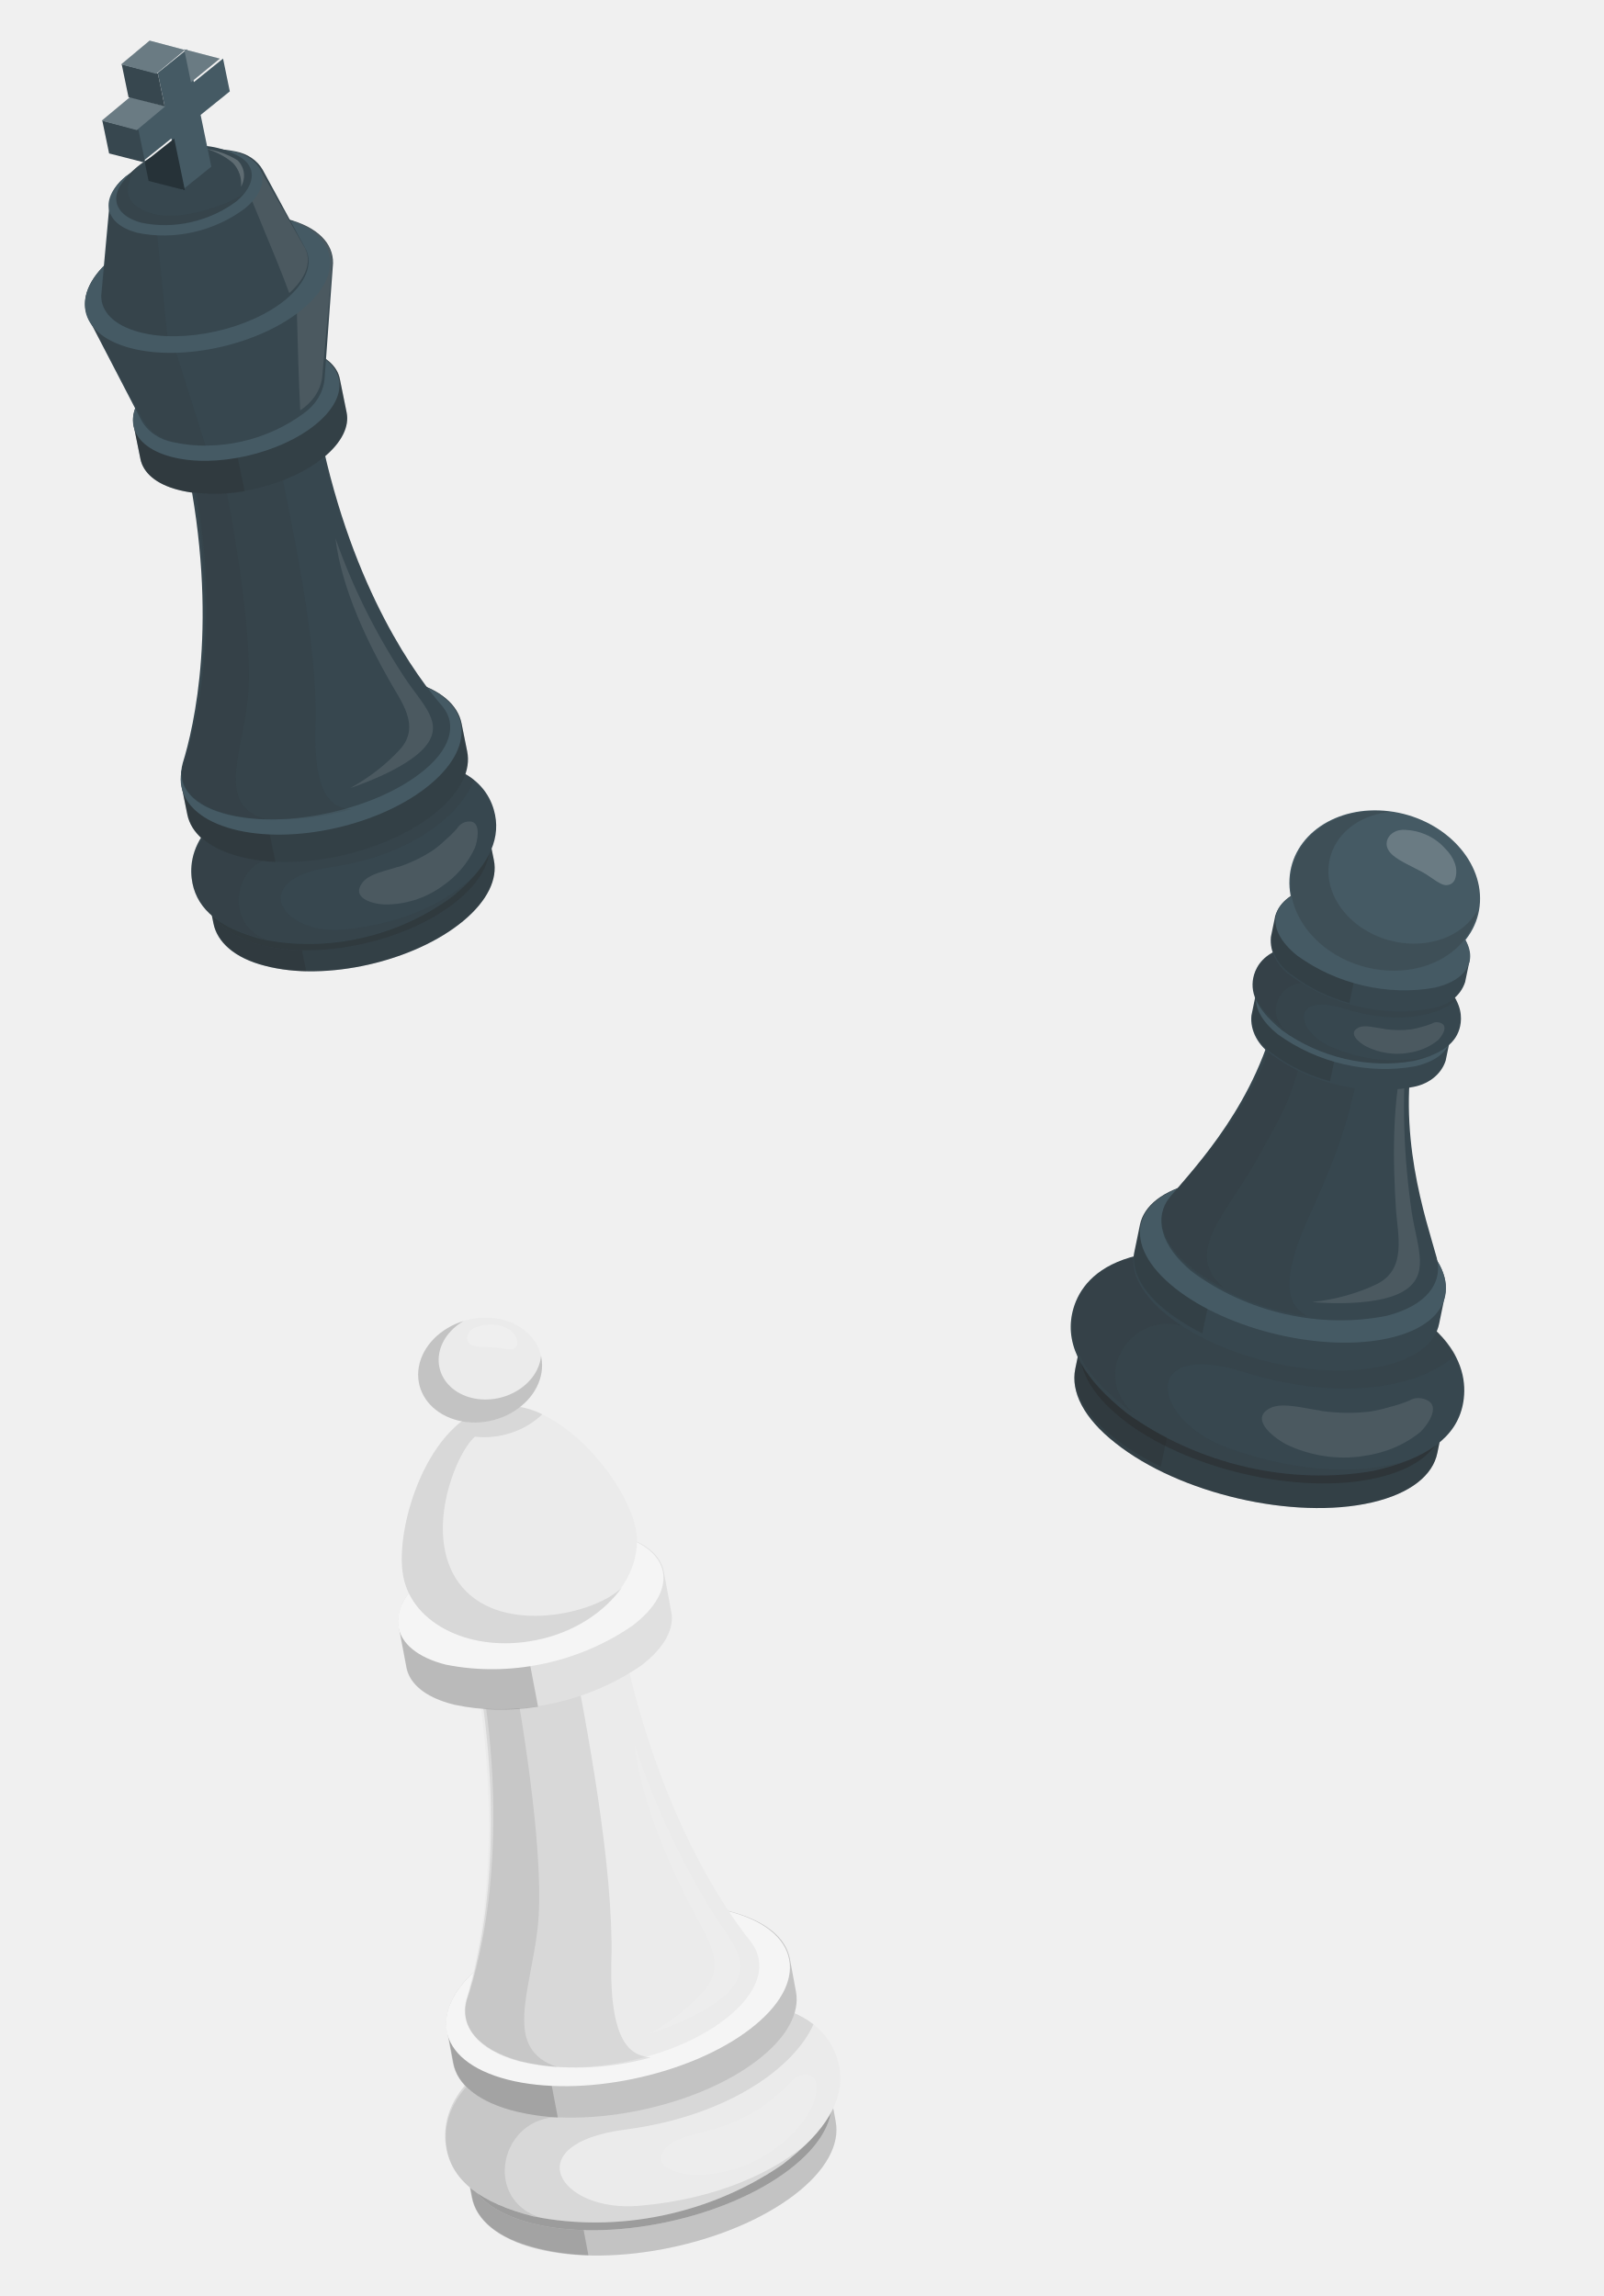
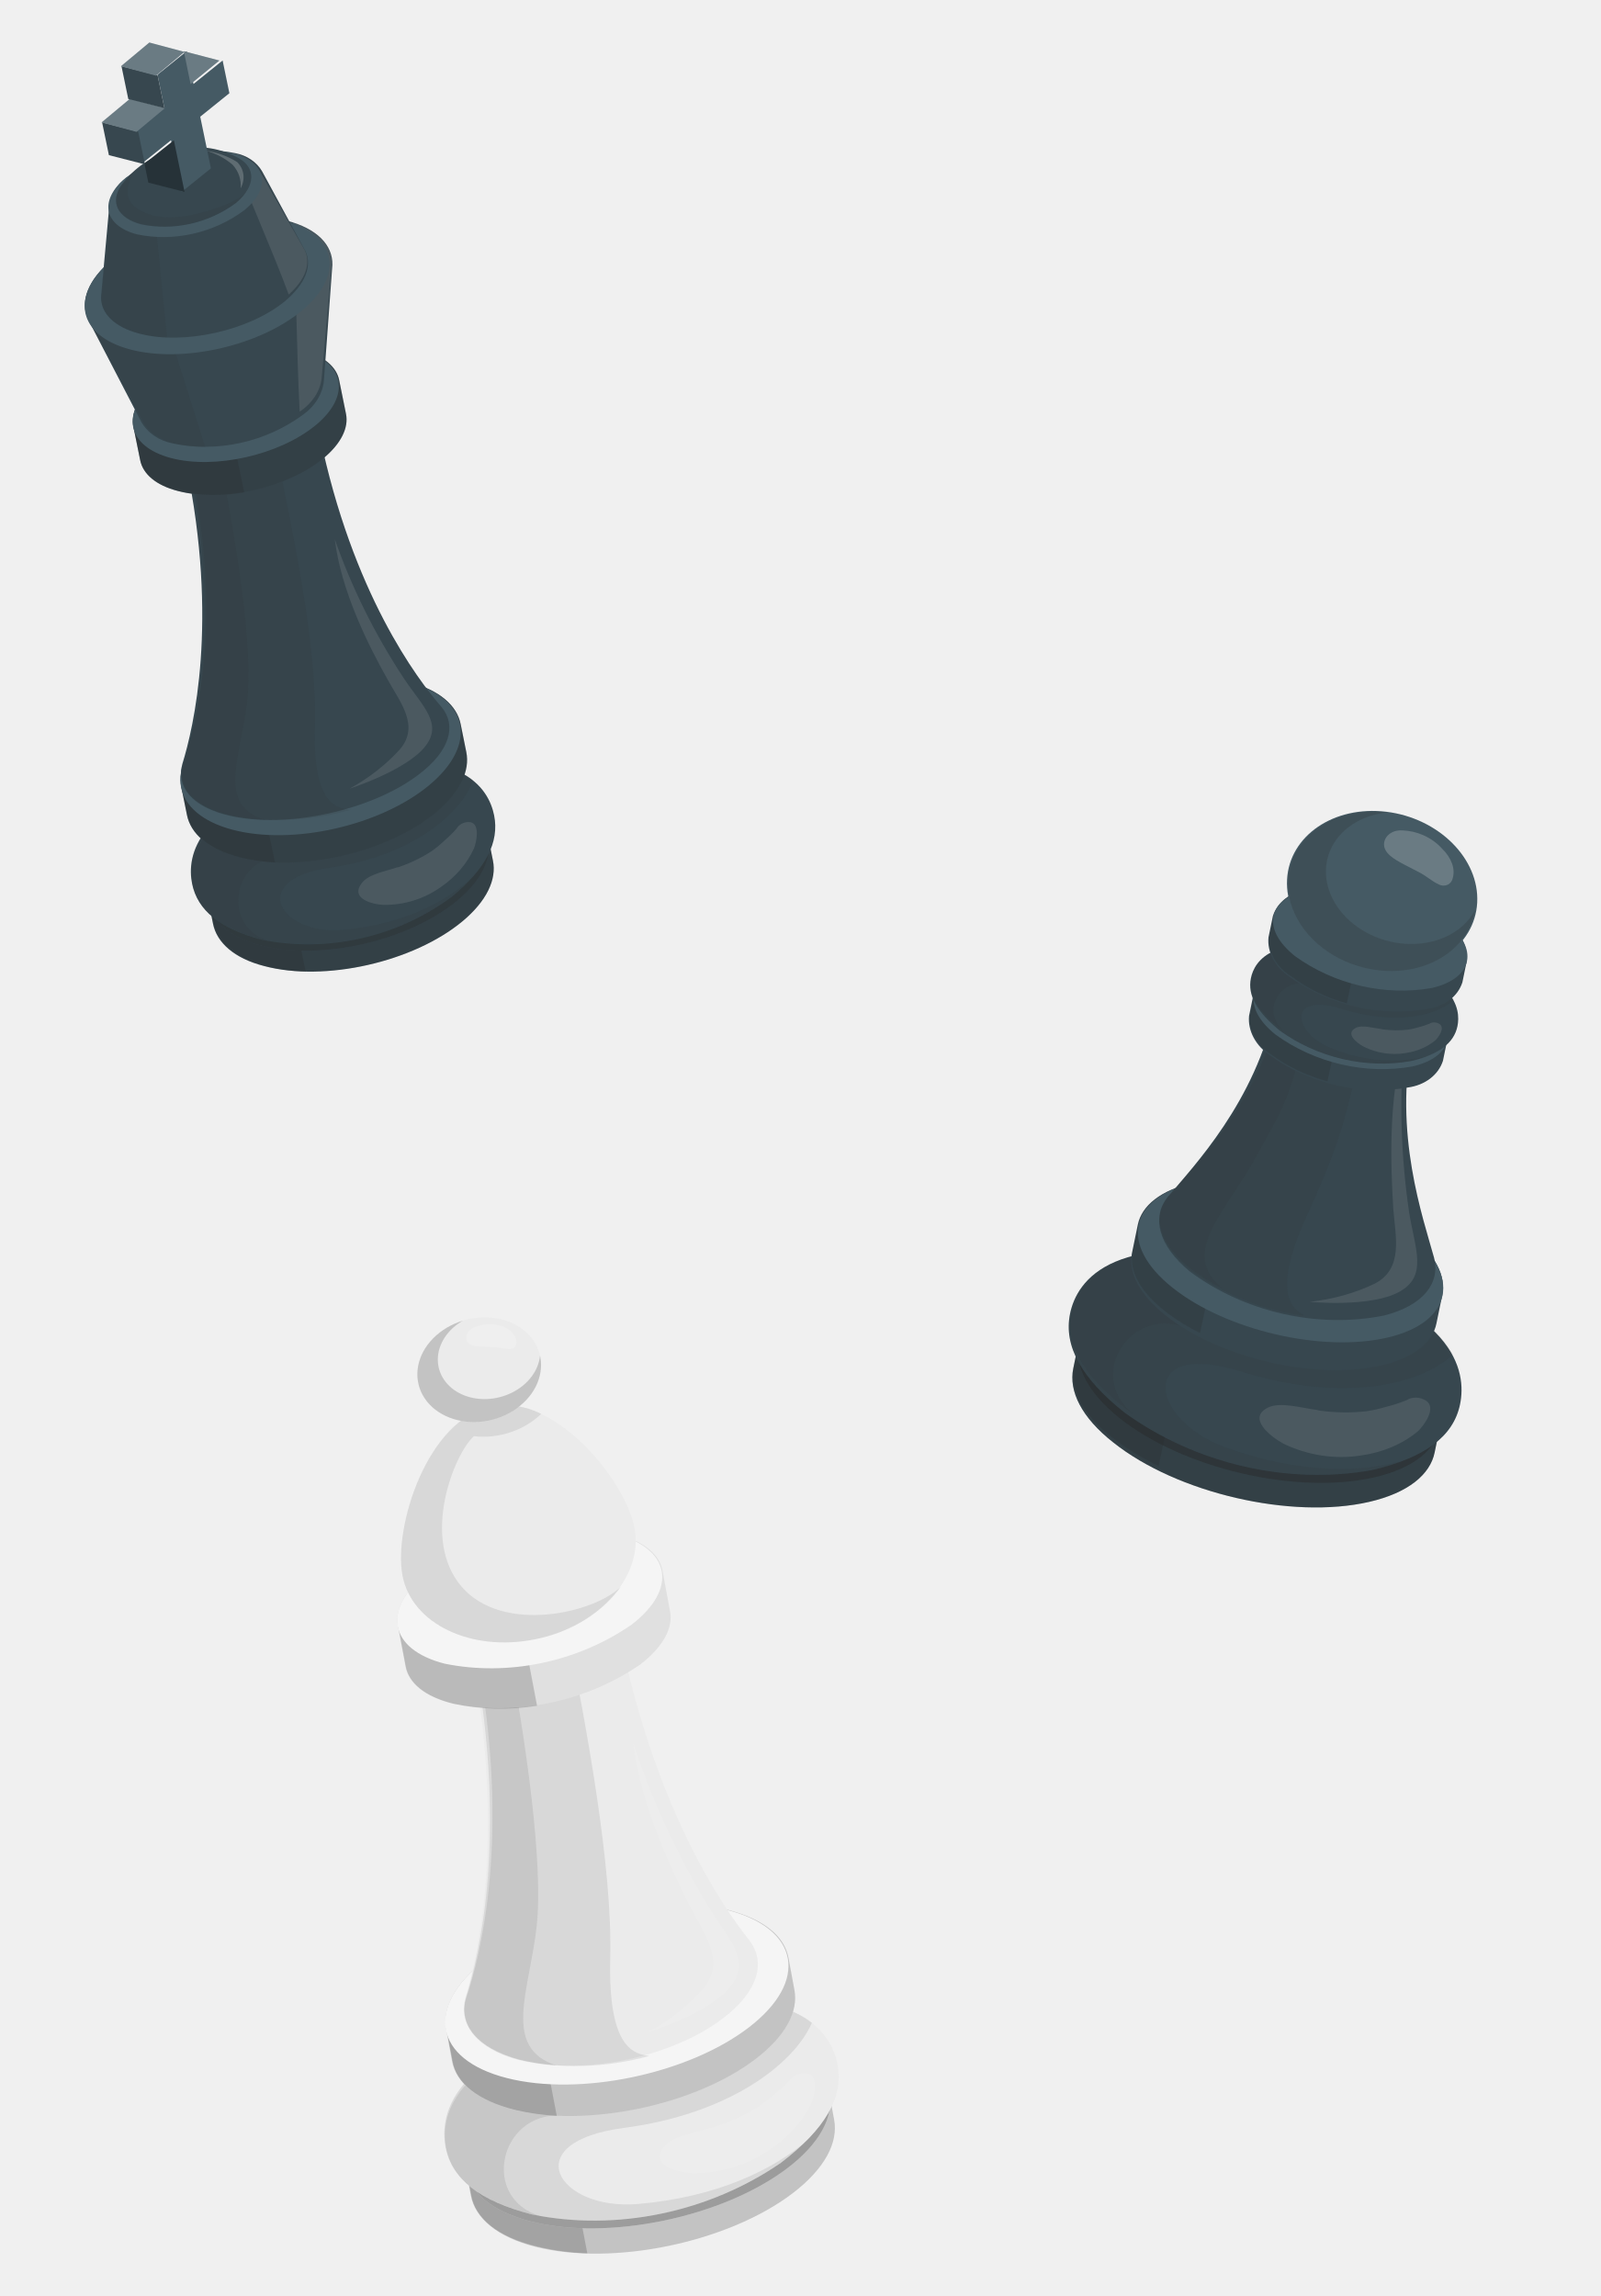
- <svg xmlns="http://www.w3.org/2000/svg" width="338" height="484" viewBox="0 0 338 484" fill="none">
+ <svg xmlns="http://www.w3.org/2000/svg" width="244" height="350" viewBox="0 0 338 484" fill="none">
  <path d="M92.364 167.939C79.614 164.547 60.885 168.776 50.529 177.385C45.359 181.687 43.27 186.256 44.079 190.188L44.979 194.662C45.77 198.598 49.416 201.955 55.797 203.583C68.547 206.974 87.276 202.745 97.632 194.137C102.801 189.834 104.887 185.249 104.078 181.318L103.178 176.843C102.387 172.908 98.739 169.634 92.364 167.939Z" fill="#37474F" />
  <path opacity="0.2" d="M92.364 167.939C79.614 164.547 60.885 168.776 50.529 177.385C45.359 181.687 43.27 186.256 44.079 190.188L44.979 194.662C45.77 198.598 49.416 201.955 55.797 203.583C68.547 206.974 87.276 202.745 97.632 194.137C102.801 189.834 104.887 185.249 104.078 181.318L103.178 176.843C102.387 172.908 98.739 169.634 92.364 167.939Z" fill="#252525" />
  <path opacity="0.2" d="M58.038 173.367C55.537 174.583 53.191 176.041 51.047 177.711C45.651 181.961 43.459 186.481 44.285 190.373L45.204 194.804C46.012 198.701 49.794 202.03 56.427 203.652C59.053 204.306 61.779 204.683 64.551 204.776L58.038 173.367Z" fill="#252525" />
  <path d="M50.504 177.403C60.843 168.779 79.532 164.547 92.251 167.95C104.97 171.352 106.911 181.084 96.59 189.704C86.269 198.323 67.562 202.559 54.843 199.157C42.124 195.754 40.18 186.006 50.504 177.403Z" fill="#37474F" />
  <path opacity="0.4" d="M50.504 177.403C60.843 168.779 79.532 164.547 92.251 167.95C104.97 171.352 106.911 181.084 96.59 189.704C86.269 198.323 67.562 202.559 54.843 199.157C42.124 195.754 40.18 186.006 50.504 177.403Z" fill="#252525" />
  <path d="M69.145 162.366C40.935 168.746 39.424 180.529 40.557 186.184C41.689 191.839 46.454 195.66 55.138 197.98C61.972 199.404 69.185 199.32 76.2 197.734C83.214 196.148 89.835 193.103 95.531 188.845C102.592 182.964 105.462 177.417 104.329 171.762C103.197 166.106 97.39 155.979 69.145 162.366Z" fill="#37474F" />
  <path opacity="0.1" d="M84.212 182.668L83.684 182.788C81.639 183.517 77.732 184.136 76.341 186.114C73.968 189.262 78.361 190.528 80.927 190.661C85.282 190.745 89.63 189.382 93.174 186.823C96.242 184.725 98.644 181.901 100.093 178.689C100.616 177.34 101.39 173.557 99.312 173.196C98.748 173.113 98.158 173.203 97.63 173.451C97.101 173.7 96.664 174.094 96.384 174.574C95.581 175.487 94.706 176.346 93.768 177.145C92.962 177.926 92.09 178.646 91.16 179.299C89.004 180.702 86.666 181.836 84.212 182.668Z" fill="white" />
  <path opacity="0.1" d="M69.667 182.808C86.612 180.39 97.108 171.763 99.918 164.357C95.35 160.71 86.443 158.424 69.152 162.331C40.922 168.709 39.413 180.483 40.547 186.135C41.682 191.786 46.451 195.604 55.142 197.922C61.983 199.344 69.201 199.259 76.221 197.673C83.24 196.087 89.865 193.045 95.565 188.789C97.08 187.539 98.492 186.187 99.789 184.748C94.588 189.806 85.319 194.804 72.267 195.944C59.217 197.084 51.986 185.326 69.667 182.808Z" fill="#252525" />
  <path opacity="0.1" d="M59.299 180.698L54.934 167.594C40.593 173.981 39.842 182.014 40.746 186.386C41.905 191.985 46.813 195.771 55.767 198.073L56.639 198.246C46.559 195.185 49.292 180.381 59.299 180.698Z" fill="#252525" />
  <path d="M86.488 143.641C73.749 140.264 55.06 144.48 44.73 153.061C39.573 157.342 37.501 161.904 38.29 165.822C38.44 166.567 39.322 170.944 39.472 171.689C40.262 175.607 43.895 178.882 50.275 180.576C63.014 183.953 81.702 179.737 92.032 171.156C97.186 166.86 99.259 162.297 98.452 158.384L97.269 152.516C96.498 148.595 92.847 145.324 86.488 143.641Z" fill="#37474F" />
  <path opacity="0.2" d="M86.488 143.641C73.749 140.264 55.06 144.48 44.73 153.061C39.573 157.342 37.501 161.904 38.29 165.822C38.44 166.567 39.322 170.944 39.472 171.689C40.262 175.607 43.895 178.882 50.275 180.576C63.014 183.953 81.702 179.737 92.032 171.156C97.186 166.86 99.259 162.297 98.452 158.384L97.269 152.516C96.498 148.595 92.847 145.324 86.488 143.641Z" fill="#252525" />
  <path opacity="0.2" d="M50.865 180.67C53.2 181.233 55.613 181.585 58.066 181.721L51.382 149.522C49.186 150.639 47.116 151.945 45.208 153.418C39.797 157.646 37.609 162.158 38.414 166.038C38.568 166.776 39.467 171.111 39.621 171.849C40.444 175.725 44.206 178.979 50.865 180.67Z" fill="#252525" />
  <path d="M44.7 153.084C55.007 144.484 73.643 140.264 86.341 143.655C99.039 147.045 100.956 156.75 90.667 165.345C80.379 173.941 61.725 178.165 49.027 174.774C36.329 171.384 34.391 161.667 44.7 153.084Z" fill="#455A64" />
  <path d="M93.245 148.908C88.077 142.996 74.379 124.767 67.507 91.493L39.318 97.649C46.19 130.923 40.865 153.24 38.511 160.861C37.105 165.757 40.557 170.037 48.502 171.839C60.598 174.626 78.487 170.719 88.419 163.122C95.002 158.147 96.447 152.798 93.245 148.908Z" fill="#37474F" />
  <path opacity="0.1" d="M70.688 113.465C74.264 123.665 79.112 133.447 85.153 142.655C89.067 148.623 93.75 152.338 89.665 157.336C85.579 162.335 73.817 166.117 73.817 166.117C77.884 163.885 81.485 161.069 84.44 157.808C88.655 152.865 84.465 147.837 81.971 143.311C77.836 135.998 72.013 124.45 70.688 113.465Z" fill="white" />
  <path opacity="0.1" d="M74.042 170.582C71.373 170.288 65.934 169.868 66.494 152.995C67.053 136.122 61.624 110.852 58.132 94.055L39.91 97.86C46.809 131.045 41.195 153.282 38.726 160.873C37.249 165.751 40.784 170.025 48.965 171.839C57.145 173.363 65.812 172.929 74.042 170.582Z" fill="#252525" />
  <path opacity="0.1" d="M52.194 147.563C53.465 136.126 49.903 113.83 46.425 96.839L40.312 98.055C47.253 131.19 41.301 153.371 38.696 160.942C37.136 165.808 40.771 170.081 49.234 171.908C51.522 172.379 53.876 172.666 56.264 172.763C45.526 169.886 50.86 159.47 52.194 147.563Z" fill="#252525" />
  <path d="M63.671 73.439C54.289 70.963 40.523 74.062 32.918 80.36C29.114 83.502 27.591 86.859 28.169 89.71L29.599 96.774C30.179 99.64 32.85 102.053 37.554 103.263C46.936 105.739 60.702 102.641 68.307 96.342C72.108 93.185 73.63 89.828 73.056 86.993L71.626 79.929C71.102 77.066 68.363 74.685 63.671 73.439Z" fill="#37474F" />
  <path opacity="0.2" d="M63.671 73.439C54.289 70.963 40.523 74.062 32.918 80.36C29.114 83.502 27.591 86.859 28.169 89.71L29.599 96.774C30.179 99.64 32.85 102.053 37.554 103.263C46.936 105.739 60.702 102.641 68.307 96.342C72.108 93.185 73.63 89.828 73.056 86.993L71.626 79.929C71.102 77.066 68.363 74.685 63.671 73.439Z" fill="#252525" />
  <path opacity="0.2" d="M45.564 74.523C41.01 75.707 36.745 77.757 33.083 80.522C29.179 83.638 27.612 86.97 28.198 89.802L29.649 96.819C30.237 99.666 32.97 102.065 37.787 103.271C42.228 104.275 46.938 104.376 51.569 103.565L45.564 74.523Z" fill="#252525" />
  <path d="M32.882 80.387C40.458 74.067 54.161 70.964 63.494 73.455C72.827 75.945 74.251 83.086 66.666 89.358C59.08 95.63 45.386 98.78 36.053 96.29C26.72 93.799 25.306 86.706 32.882 80.387Z" fill="#455A64" />
  <path d="M60.504 46.16C49.289 43.229 32.832 46.899 23.742 54.357C18.511 58.644 16.884 63.25 18.551 66.94L29.807 88.633C30.47 89.809 31.413 90.828 32.574 91.623C33.735 92.417 35.087 92.968 36.542 93.24C41.195 94.206 46.11 94.153 50.888 93.088C55.666 92.022 60.172 89.974 64.042 87.108C65.263 86.239 66.281 85.159 67.03 83.939C67.779 82.719 68.241 81.387 68.385 80.031L70.18 55.493C70.263 51.347 66.975 47.837 60.504 46.16Z" fill="#37474F" />
  <path opacity="0.1" d="M61.86 46.586C62.508 57.293 62.624 74.108 63.27 86.516C64.556 85.66 65.631 84.6 66.427 83.405C67.224 82.21 67.723 80.906 67.893 79.577L70.073 55.233C70.102 51.663 67.297 48.489 61.86 46.586Z" fill="white" />
  <path opacity="0.1" d="M29.808 51.145C27.806 52.138 25.919 53.306 24.182 54.627C18.675 58.871 16.938 63.443 18.655 67.113L30.259 88.72C30.943 89.89 31.923 90.906 33.132 91.698C34.341 92.491 35.753 93.043 37.273 93.317C39.233 93.776 41.272 94.011 43.34 94.017L29.808 51.145Z" fill="#252525" />
  <path d="M23.662 54.423C32.658 46.917 48.934 43.232 60.018 46.19C71.101 49.149 72.792 57.625 63.795 65.13C54.799 72.635 38.523 76.321 27.439 73.362C16.355 70.404 14.665 61.928 23.662 54.423Z" fill="#455A64" />
  <path d="M60.178 63.173C52.578 69.412 38.804 72.487 29.428 70.039C24.021 68.62 21.266 65.701 21.327 62.269L23.082 43C23.21 41.866 23.599 40.753 24.223 39.732C24.848 38.711 25.694 37.804 26.708 37.071C29.946 34.67 33.716 32.955 37.714 32.062C41.711 31.169 45.823 31.125 49.717 31.933C50.932 32.167 52.062 32.632 53.034 33.296C54.007 33.961 54.8 34.811 55.362 35.793L64.498 52.63C65.911 55.716 64.546 59.506 60.178 63.173Z" fill="#37474F" />
  <path opacity="0.1" d="M60.957 61.779C57.867 53.318 52.6 41.621 48.944 31.868C50.212 32.114 51.386 32.58 52.394 33.238C53.403 33.896 54.223 34.732 54.804 35.693L64.348 52.437C65.655 55.195 64.576 58.555 60.957 61.779Z" fill="white" />
  <path opacity="0.1" d="M35.275 70.887C33.417 70.792 31.59 70.527 29.826 70.094C24.186 68.67 21.328 65.762 21.416 62.353L23.384 43.216C23.526 42.09 23.94 40.985 24.599 39.972C25.259 38.959 26.149 38.062 27.214 37.336C28.576 36.331 30.067 35.469 31.654 34.768L35.275 70.887Z" fill="#252525" />
  <path d="M28.882 49.06C32.737 49.875 36.809 49.833 40.769 48.936C44.729 48.039 48.465 46.314 51.675 43.898C57.325 39.179 56.265 33.867 49.303 32.004C45.448 31.188 41.376 31.231 37.416 32.127C33.456 33.024 29.72 34.75 26.51 37.165C20.86 41.885 21.92 47.196 28.882 49.06Z" fill="#455A64" />
  <path d="M50.356 32.952C50.256 32.907 50.16 32.856 50.068 32.801L49.741 32.642C46.002 30.693 41.498 30.158 37.131 31.146C32.764 32.134 28.856 34.571 26.187 37.969L25.892 38.335L25.658 38.637C23.171 42.139 24.675 45.602 29.774 46.956C33.174 47.669 36.764 47.629 40.255 46.839C43.745 46.049 47.039 44.532 49.872 42.41C54.009 38.867 54.068 35.018 50.356 32.952Z" fill="#37474F" />
  <path opacity="0.2" d="M43.429 31.368C45.844 31.747 48.108 32.575 50.073 33.801C50.8 34.525 51.256 35.436 51.386 36.422C51.516 37.407 51.313 38.425 50.803 39.349C50.979 37.519 50.376 35.744 49.114 34.372C47.513 33.007 45.574 31.983 43.429 31.368Z" fill="white" />
  <path opacity="0.1" d="M29.703 44.057C25.596 41.912 26.695 38.188 28.8 35.267C27.864 36.062 27.015 36.94 26.267 37.886L25.971 38.252L25.737 38.554C23.252 42.061 24.752 45.528 29.843 46.886C33.238 47.6 36.823 47.561 40.309 46.771C43.796 45.981 47.086 44.463 49.916 42.338C50.717 41.684 51.417 40.932 51.992 40.105C51.83 40.308 50.523 41.968 45.215 43.686C37.131 46.332 32.812 45.714 29.703 44.057Z" fill="#252525" />
  <path d="M39.421 10.391L40.851 17.316L47.004 12.354L48.431 19.264L42.278 24.226L44.531 35.133L38.361 40.099L36.108 29.192L29.934 34.142L28.507 27.233L34.677 22.267L33.25 15.357L39.421 10.391Z" fill="#455A64" />
  <path d="M38.967 40.104L31.32 38.143L30.493 34.148L36.712 29.205L38.967 40.104Z" fill="#263238" />
  <path d="M29.175 27.387L21.561 25.422L22.993 32.344L30.603 34.293L29.175 27.387Z" fill="#37474F" />
  <path d="M34.838 22.406L27.433 20.443L21.434 25.441L28.825 27.424L34.838 22.406Z" fill="#455A64" />
  <path opacity="0.2" d="M34.838 22.406L27.433 20.443L21.434 25.441L28.825 27.424L34.838 22.406Z" fill="white" />
  <path d="M33.28 15.52L25.649 13.559L27.081 20.481L34.709 22.425L33.28 15.52Z" fill="#37474F" />
  <path d="M38.943 10.539L31.534 8.56L25.521 13.578L32.93 15.557L38.943 10.539Z" fill="#455A64" />
  <path opacity="0.2" d="M38.943 10.539L31.534 8.56L25.521 13.578L32.93 15.557L38.943 10.539Z" fill="white" />
  <path d="M46.321 12.361L38.815 10.398L40.24 17.338L46.321 12.361Z" fill="#455A64" />
  <path opacity="0.2" d="M46.321 12.361L38.815 10.398L40.24 17.338L46.321 12.361Z" fill="white" />
  <path d="M161.479 430.961C145.137 426.805 120.838 431.859 107.162 442.258C100.352 447.463 97.517 452.999 98.386 457.695L99.392 463.135C100.277 467.919 104.853 471.936 113.038 474.022C129.38 478.177 153.706 473.118 167.355 462.725C174.191 457.514 177.023 451.957 176.112 447.178L175.105 441.739C174.262 437.036 169.665 433.047 161.479 430.961Z" fill="#EBEBEB" />
  <path opacity="0.2" d="M161.479 430.961C145.137 426.805 120.838 431.859 107.162 442.258C100.352 447.463 97.517 452.999 98.386 457.695L99.392 463.135C100.277 467.919 104.853 471.936 113.038 474.022C129.38 478.177 153.706 473.118 167.355 462.725C174.191 457.514 177.023 451.957 176.112 447.178L175.105 441.739C174.262 437.036 169.665 433.047 161.479 430.961Z" fill="#252525" />
  <path opacity="0.2" d="M116.77 437.4C113.519 438.871 110.454 440.631 107.634 442.644C100.574 447.793 97.625 453.273 98.511 457.928L99.537 463.318C100.439 468.059 105.161 472.044 113.603 474.012C116.953 474.821 120.444 475.291 124.003 475.413L116.77 437.4Z" fill="#252525" />
  <path d="M107.239 442.252C120.897 431.837 145.155 426.781 161.462 430.95C177.769 435.12 179.943 446.963 166.311 457.373C152.679 467.783 128.395 472.844 112.088 468.675C95.781 464.505 93.523 452.793 107.239 442.252Z" fill="#EBEBEB" />
  <path opacity="0.4" d="M107.239 442.252C120.897 431.837 145.155 426.781 161.462 430.95C177.769 435.12 179.943 446.963 166.311 457.373C152.679 467.783 128.395 472.844 112.088 468.675C95.781 464.505 93.523 452.793 107.239 442.252Z" fill="#252525" />
  <path d="M131.754 424.118C95.092 431.752 92.79 446.037 94.052 452.882C95.313 459.727 101.323 464.403 112.438 467.22C121.206 468.992 130.522 468.927 139.633 467.03C148.744 465.133 157.394 461.457 164.886 456.299C174.201 449.205 178.112 442.486 176.851 435.641C175.59 428.796 168.441 416.478 131.754 424.118Z" fill="#EBEBEB" />
  <path opacity="0.1" d="M150.489 448.826L149.815 448.966C147.148 449.841 142.034 450.589 140.218 452.877C137.041 456.7 142.654 458.235 146.039 458.484C151.663 458.593 157.325 456.953 161.995 453.862C166.015 451.329 169.204 447.918 171.181 444.034C171.931 442.4 173.028 437.806 170.366 437.383C169.642 437.285 168.88 437.393 168.193 437.692C167.505 437.991 166.929 438.465 166.55 439.043C165.478 440.146 164.319 441.186 163.081 442.154C162.008 443.098 160.853 443.97 159.627 444.761C156.786 446.47 153.708 447.839 150.489 448.826Z" fill="white" />
  <path opacity="0.1" d="M131.714 448.921C153.684 446.051 167.511 435.617 171.426 426.723C165.641 422.276 154.25 419.472 131.778 424.148C95.095 431.781 92.795 446.058 94.059 452.898C95.323 459.738 101.338 464.41 112.461 467.224C121.235 468.994 130.556 468.928 139.673 467.031C148.789 465.134 157.444 461.459 164.939 456.304C166.939 454.799 168.812 453.172 170.542 451.439C163.584 457.585 151.498 463.572 134.629 464.994C117.761 466.416 108.853 451.93 131.714 448.921Z" fill="#252525" />
  <path opacity="0.1" d="M118.206 446.287L113.048 430.363C94.404 437.993 93.177 447.843 94.182 453.129C95.475 459.932 101.638 464.543 113.046 467.338C113.426 467.442 113.797 467.503 114.172 467.585C101.418 463.823 105.394 445.865 118.206 446.287Z" fill="#252525" />
  <path d="M153.63 402.865C138.239 398.944 115.33 403.706 102.455 413.502C96.044 418.394 93.367 423.621 94.197 428.097L95.444 434.822C96.278 439.319 100.596 443.093 108.305 445.051C123.718 448.944 146.631 444.205 159.48 434.414C165.917 429.516 168.594 424.289 167.734 419.797L166.487 413.072C165.671 408.525 161.429 404.872 153.63 402.865Z" fill="#EBEBEB" />
  <path opacity="0.2" d="M153.63 402.865C138.239 398.944 115.33 403.706 102.455 413.502C96.044 418.394 93.367 423.621 94.197 428.097L95.444 434.822C96.278 439.319 100.596 443.093 108.305 445.051C123.718 448.944 146.631 444.205 159.48 434.414C165.917 429.516 168.594 424.289 167.734 419.797L166.487 413.072C165.671 408.525 161.429 404.872 153.63 402.865Z" fill="#252525" />
  <path opacity="0.2" d="M108.906 445.147C111.702 445.808 114.6 446.224 117.555 446.388L110.523 409.448C107.842 410.72 105.305 412.204 102.954 413.876C96.275 418.714 93.471 423.867 94.319 428.325L95.588 434.991C96.41 439.454 100.907 443.194 108.906 445.147Z" fill="#252525" />
  <path d="M102.425 413.521C115.277 403.706 138.134 398.942 153.483 402.879C168.832 406.817 170.873 417.938 158.046 427.748C145.22 437.558 122.363 442.322 106.988 438.389C91.613 434.457 89.599 423.331 102.425 413.521Z" fill="#F5F5F5" />
  <path d="M158.237 409.343C152.613 402.307 137.715 380.803 130.356 342.084L99.459 348.289C106.817 387.008 100.914 412.689 98.28 421.384C96.718 426.984 100.474 432.055 109.063 434.469C122.278 438.091 141.828 434.165 152.745 425.697C160.138 420.073 161.735 413.927 158.237 409.343Z" fill="#EBEBEB" />
  <path opacity="0.1" d="M133.703 367.647C137.57 379.519 142.829 390.988 149.415 401.913C153.63 408.93 158.752 413.313 154.266 419.044C149.779 424.775 136.894 428.693 136.894 428.693C141.447 426.183 145.409 423.028 148.554 419.409C153.24 413.819 148.624 407.863 145.918 402.575C141.481 393.943 135.187 380.399 133.703 367.647Z" fill="white" />
  <path opacity="0.1" d="M137.093 433.726C134.164 433.302 128.338 432.627 128.841 413.143C129.343 393.659 123.757 364.205 119.949 344.675L99.999 348.505C107.363 387.144 101.134 412.748 98.371 421.415C96.729 426.997 100.571 432.064 109.409 434.491C118.257 436.529 127.926 436.261 137.093 433.726Z" fill="#252525" />
  <path opacity="0.1" d="M113.308 406.355C114.763 393.148 111.005 367.215 107.306 347.44L100.603 348.664C107.996 387.254 101.377 412.802 98.458 421.449C96.721 427.018 100.673 432.086 109.819 434.528C112.291 435.139 114.862 435.546 117.491 435.742C105.911 432.001 111.768 420.046 113.308 406.355Z" fill="#252525" />
  <path d="M129.956 323.465C123.342 322.135 116.313 322.185 109.44 323.61C102.568 325.036 96.044 327.797 90.399 331.671C85.421 335.444 83.359 339.473 84.005 342.94L85.585 351.423C86.231 354.89 89.481 357.817 95.524 359.326C102.144 360.656 109.176 360.605 116.053 359.178C122.93 357.752 129.458 354.989 135.108 351.115C140.081 347.32 142.143 343.291 141.471 339.829L139.891 331.346C139.297 327.868 135.943 324.963 129.956 323.465Z" fill="#E0E0E0" />
  <path opacity="0.2" d="M106.716 324.653C100.871 326.082 95.369 328.55 90.611 331.878C85.524 335.624 83.413 339.626 84.067 343.072L85.669 351.502C86.324 354.947 89.638 357.858 95.805 359.361C101.438 360.598 107.448 360.741 113.391 359.782L106.716 324.653Z" fill="#252525" />
  <path d="M90.386 331.689C96.014 327.804 102.515 325.036 109.362 323.609C116.208 322.182 123.209 322.137 129.795 323.475C141.638 326.507 143.217 335.111 133.318 342.674C127.689 346.565 121.183 349.336 114.331 350.765C107.479 352.193 100.473 352.237 93.883 350.893C82.04 347.861 80.462 339.258 90.386 331.689Z" fill="#F5F5F5" />
  <path d="M133.97 322.256C135.9 332.461 126.494 342.955 112.95 345.727C99.406 348.498 86.906 342.486 84.976 332.281C83.046 322.076 90.128 299.292 103.645 296.526C117.163 293.76 132.061 312.159 133.97 322.256Z" fill="#EBEBEB" />
  <path opacity="0.1" d="M97.418 334.584C88.749 324.406 95.905 306.499 100.065 302.857C102.611 303.146 105.262 302.863 107.754 302.035C110.247 301.207 112.493 299.864 114.269 298.139C111.216 296.533 107.465 295.974 103.723 296.569C90.163 299.331 83.055 322.118 84.983 332.294C86.911 342.47 99.479 348.496 113.04 345.734C116.719 345.015 120.237 343.65 123.355 341.731C126.473 339.813 129.115 337.387 131.101 334.619C125.557 340.211 106.084 344.74 97.418 334.584Z" fill="#252525" />
  <path d="M114.076 286.138C114.475 288.258 114.108 290.486 113.022 292.542C111.936 294.597 110.179 296.386 107.974 297.683C105.769 298.98 103.214 299.727 100.633 299.829C98.052 299.931 95.561 299.384 93.474 298.256C91.387 297.129 89.799 295.472 88.909 293.495C88.02 291.518 87.87 289.31 88.478 287.15C89.086 284.99 90.425 282.975 92.325 281.36C94.225 279.744 96.602 278.602 99.154 278.076C102.576 277.371 106.071 277.824 108.87 279.336C111.668 280.848 113.541 283.294 114.076 286.138Z" fill="#EBEBEB" />
  <path opacity="0.2" d="M114.076 286.137C114.471 288.206 114.135 290.381 113.111 292.398C112.086 294.416 110.416 296.19 108.303 297.506C106.19 298.822 103.723 299.625 101.201 299.816C98.679 300.007 96.21 299.58 94.091 298.584C91.973 297.589 90.296 296.069 89.263 294.208C88.23 292.346 87.885 290.223 88.27 288.095C88.655 285.966 89.753 283.924 91.433 282.214C93.112 280.504 95.3 279.199 97.732 278.458C96.138 279.374 94.814 280.601 93.887 282.023C92.96 283.444 92.462 285.012 92.44 286.575C92.418 288.139 92.874 289.645 93.763 290.949C94.651 292.254 95.944 293.313 97.515 294.025C99.087 294.736 100.885 295.076 102.737 295.013C104.589 294.949 106.432 294.483 108.089 293.66C109.747 292.838 111.163 291.685 112.201 290.315C113.24 288.944 113.866 287.4 114.019 285.832L114.076 286.137Z" fill="#252525" />
  <path opacity="0.2" d="M103.018 279.232C102.086 279.244 101.152 279.438 100.285 279.799C99.679 280.007 99.163 280.388 98.831 280.874C98.499 281.359 98.374 281.915 98.479 282.44C98.734 283.815 100.762 283.96 102.111 283.952L104.511 284.065C105.549 284.122 106.527 284.44 107.56 284.475C108.594 284.509 109.11 283.654 109.016 282.858C108.95 282.182 108.665 281.552 108.191 281.035C107.681 280.466 107.015 280.016 106.243 279.717C105.256 279.326 104.147 279.159 103.018 279.232Z" fill="white" />
  <path d="M295.554 285.235C282.124 274.537 257.929 268.923 241.528 272.699C233.339 274.601 228.644 278.475 227.711 283.154L226.6 288.565C225.624 293.325 228.322 298.914 235.065 304.19C248.495 314.888 272.691 320.502 289.091 316.726C297.307 314.83 301.976 310.95 302.909 306.272L304.019 300.86C304.978 296.188 302.254 290.592 295.554 285.235Z" fill="#37474F" />
  <path opacity="0.2" d="M295.554 285.235C282.124 274.537 257.929 268.923 241.528 272.699C233.339 274.601 228.644 278.475 227.711 283.154L226.6 288.565C225.624 293.325 228.322 298.914 235.065 304.19C248.495 314.888 272.691 320.502 289.091 316.726C297.307 314.83 301.976 310.95 302.909 306.272L304.019 300.86C304.978 296.188 302.254 290.592 295.554 285.235Z" fill="#252525" />
  <path opacity="0.2" d="M252.657 271.429C249.099 271.481 245.6 271.868 242.229 272.581C233.726 274.471 228.859 278.307 227.902 282.934L226.764 288.286C225.762 292.992 228.582 298.516 235.603 303.724C238.378 305.798 241.406 307.626 244.627 309.17L252.657 271.429Z" fill="#252525" />
  <path opacity="0.4" d="M241.665 272.713C258.027 268.922 282.173 274.541 295.583 285.258C308.992 295.976 306.599 307.739 290.237 311.529C273.876 315.32 249.725 309.724 236.32 298.984C222.915 288.245 225.304 276.504 241.665 272.713Z" fill="#252525" />
  <path d="M271.336 266.545C234.85 258.067 227.323 270.152 225.927 276.984C224.531 283.817 228.307 290.62 237.475 297.902C244.856 303.228 253.423 307.1 262.484 309.206C271.545 311.311 280.846 311.591 289.635 310.023C300.792 307.442 306.88 302.931 308.272 296.12C309.663 289.31 307.822 275.024 271.336 266.545Z" fill="#37474F" />
  <path opacity="0.1" d="M278.634 297.456L277.963 297.3C275.193 296.974 270.226 295.499 267.688 296.825C263.389 298.974 267.964 302.778 270.976 304.438C276.087 306.908 281.877 307.794 287.296 306.935C291.924 306.306 296.117 304.527 299.384 301.806C300.652 300.618 303.385 296.872 301.099 295.359C300.475 294.96 299.739 294.735 298.999 294.714C298.259 294.694 297.554 294.881 296.99 295.246C295.599 295.815 294.149 296.287 292.652 296.656C291.314 297.06 289.933 297.372 288.519 297.588C285.28 297.95 281.951 297.906 278.634 297.456Z" fill="white" />
  <path opacity="0.1" d="M262.081 289.21C283.271 295.838 299.866 292.129 306.753 285.597C303.13 279.107 293.732 271.732 271.382 266.543C234.871 258.066 227.335 270.142 225.936 276.969C224.537 283.796 228.314 290.595 237.488 297.873C244.872 303.196 253.444 307.066 262.511 309.171C271.579 311.276 280.886 311.557 289.683 309.991C292.073 309.458 294.39 308.754 296.61 307.887C287.941 310.566 274.645 310.986 258.647 305.177C242.649 299.367 239.974 282.301 262.081 289.21Z" fill="#252525" />
  <path opacity="0.1" d="M251.093 280.262L252.46 263.577C232.38 263.004 227.424 271.521 226.31 276.771C224.876 283.526 228.771 290.252 238.223 297.449L239.142 298.104C228.873 289.509 239.514 274.687 251.093 280.262Z" fill="#252525" />
  <path d="M297.389 259.881C286.095 250.891 265.711 246.166 251.888 249.332C245.003 250.922 241.05 254.192 240.228 258.188C240.072 258.949 239.156 263.401 238.999 264.161C238.177 268.157 240.459 272.873 246.119 277.371C257.436 286.388 277.819 291.113 291.621 287.919C298.563 286.32 302.489 283.043 303.285 279.041L304.514 273.069C305.357 269.1 303.05 264.378 297.389 259.881Z" fill="#37474F" />
  <path opacity="0.2" d="M246.621 276.966C248.713 278.513 250.976 279.895 253.372 281.09L260.355 248.306C257.687 248.39 255.064 248.699 252.528 249.229C245.352 250.812 241.243 254.053 240.401 258.006C240.241 258.758 239.302 263.162 239.142 263.914C238.3 267.867 240.699 272.527 246.621 276.966Z" fill="#252525" />
  <path d="M252.043 249.348C265.822 246.166 286.151 250.896 297.422 259.906C308.693 268.917 306.702 278.834 292.918 282.038C279.135 285.242 258.836 280.497 247.54 271.48C236.243 262.463 238.285 252.558 252.043 249.348Z" fill="#455A64" />
  <path d="M302.786 265.18C300.495 256.864 294.083 238.732 298.307 218.699L269.319 212.12C265.063 232.304 251.972 245.85 246.517 252.407C243.135 256.701 244.538 262.578 251.194 268.066C256.894 272.307 263.634 275.38 270.798 277.006C277.962 278.632 285.322 278.759 292.208 277.376C300.492 275.279 304.131 270.546 302.786 265.18Z" fill="#37474F" />
  <path opacity="0.1" d="M296.459 219.898C295.416 231.687 295.77 243.639 297.517 255.6C298.764 263.325 301.522 269.014 295.432 272.376C289.342 275.738 276.521 274.482 276.521 274.482C281.463 273.942 286.128 272.637 290.26 270.641C296.429 267.452 294.595 260.568 294.179 254.922C293.615 245.771 293.075 231.627 296.459 219.898Z" fill="white" />
  <path opacity="0.1" d="M275.463 277.453C273.124 275.997 268.222 273.214 275.895 256.361C283.568 239.509 284.512 234.678 288.343 216.152L269.764 212.084C265.501 232.112 252.123 245.714 246.56 252.255C243.112 256.538 244.572 262.39 251.413 267.847C258.27 272.901 266.668 276.256 275.463 277.453Z" fill="#252525" />
  <path opacity="0.1" d="M264.996 244.188C271.081 233.115 272.448 232.013 276.533 213.347L270.344 212.048C266.043 232.125 252.359 245.636 246.666 252.173C243.139 256.453 244.673 262.29 251.747 267.72C253.648 269.132 255.709 270.398 257.898 271.5C249.083 264.045 258.639 255.719 264.996 244.188Z" fill="#252525" />
  <path d="M301.052 210.689C296.957 207.733 292.197 205.584 287.16 204.417C282.123 203.25 276.951 203.098 272.066 203.974C270.287 204.206 268.661 204.85 267.355 205.839C266.05 206.829 265.113 208.127 264.643 209.601L263.717 214.094C263.565 215.644 263.905 217.241 264.701 218.721C265.497 220.201 266.721 221.51 268.246 222.513C272.346 225.46 277.106 227.603 282.141 228.769C287.177 229.936 292.346 230.093 297.232 229.228C299.012 228.991 300.639 228.342 301.945 227.349C303.251 226.356 304.188 225.055 304.66 223.58L305.586 219.086C305.732 217.539 305.389 215.946 304.593 214.47C303.796 212.994 302.574 211.689 301.052 210.689Z" fill="#37474F" />
  <path opacity="0.2" d="M285.368 203.92C281.005 203.13 276.579 203.146 272.414 203.967C270.596 204.198 268.934 204.837 267.6 205.819C266.266 206.8 265.309 208.089 264.829 209.55L263.885 214.007C263.731 215.544 264.08 217.128 264.895 218.596C265.709 220.063 266.961 221.361 268.52 222.355C271.979 224.88 275.998 226.784 280.284 227.928L285.368 203.92Z" fill="#252525" />
  <path d="M272.182 203.985C277.049 203.104 282.203 203.254 287.224 204.422C292.246 205.59 296.992 207.744 301.076 210.708C308.259 216.44 306.973 222.757 298.213 224.78C293.346 225.661 288.192 225.512 283.171 224.344C278.15 223.175 273.403 221.021 269.319 218.057C262.136 212.325 263.422 206.008 272.182 203.985Z" fill="#455A64" />
  <path d="M288.097 200.588C268.782 196.099 264.846 202.523 264.108 206.135C263.369 209.747 265.356 213.263 270.201 217.215C274.113 220.042 278.655 222.097 283.46 223.214C288.265 224.33 293.197 224.477 297.857 223.642C303.761 222.279 306.983 219.882 307.721 216.27C308.459 212.658 307.412 205.076 288.097 200.588Z" fill="#37474F" />
  <path opacity="0.1" d="M291.962 216.954L291.601 216.87C290.147 216.714 287.526 215.922 286.244 216.65C283.96 217.785 286.385 219.81 287.999 220.642C290.701 221.963 293.773 222.434 296.642 221.969C299.094 221.637 301.318 220.698 303.053 219.262C303.724 218.619 305.152 216.646 303.942 215.817C303.611 215.608 303.22 215.49 302.828 215.48C302.436 215.471 302.063 215.572 301.765 215.767C301.033 216.068 300.268 216.318 299.479 216.513C298.774 216.727 298.045 216.893 297.299 217.01C295.551 217.213 293.754 217.194 291.962 216.954Z" fill="white" />
  <path opacity="0.1" d="M283.297 212.632C294.518 216.126 303.313 214.159 306.971 210.704C304.976 207.234 300.058 203.359 288.223 200.611C268.895 196.124 264.954 202.543 264.214 206.152C263.475 209.761 265.462 213.275 270.31 217.224C274.223 220.05 278.768 222.104 283.577 223.22C288.385 224.336 293.321 224.483 297.984 223.649C299.247 223.364 300.472 222.994 301.649 222.541C295.216 224.226 288.043 223.714 281.533 221.105C272.966 218 271.468 208.93 283.297 212.632Z" fill="#252525" />
  <path opacity="0.1" d="M277.381 207.85L278.117 199.001C267.457 198.677 264.855 203.19 264.262 205.987C263.504 209.559 265.553 213.034 270.548 216.94L271.057 217.301C265.612 212.755 271.235 204.904 277.381 207.85Z" fill="#252525" />
  <path d="M305.16 194.096C301.059 191.149 296.3 189.006 291.264 187.839C286.229 186.673 281.06 186.516 276.174 187.38C274.394 187.618 272.767 188.266 271.461 189.259C270.155 190.252 269.218 191.553 268.746 193.029L267.82 197.523C267.668 199.07 268.008 200.664 268.806 202.141C269.603 203.618 270.828 204.922 272.353 205.92C276.448 208.876 281.209 211.025 286.246 212.192C291.283 213.359 296.455 213.511 301.34 212.635C303.118 212.403 304.745 211.759 306.05 210.769C307.356 209.78 308.293 208.481 308.763 207.008L309.689 202.514C309.822 200.965 309.473 199.373 308.679 197.896C307.884 196.419 306.671 195.109 305.16 194.096Z" fill="#37474F" />
  <path opacity="0.2" d="M289.471 187.349C285.11 186.559 280.687 186.568 276.519 187.375C274.699 187.61 273.036 188.254 271.702 189.239C270.368 190.224 269.41 191.515 268.929 192.979L267.985 197.436C267.831 198.97 268.18 200.552 268.996 202.016C269.812 203.48 271.065 204.774 272.625 205.762C276.062 208.329 280.073 210.277 284.364 211.464L289.471 187.349Z" fill="#252525" />
  <path d="M276.29 187.392C281.158 186.521 286.31 186.676 291.329 187.844C296.348 189.012 301.094 191.16 305.184 194.114C312.362 199.869 311.081 206.164 302.316 208.209C297.448 209.079 292.296 208.924 287.277 207.756C282.258 206.588 277.512 204.44 273.422 201.486C266.244 195.732 267.525 189.436 276.29 187.392Z" fill="#455A64" />
  <path d="M290.928 204.497C302.014 205.842 311.399 199.432 311.889 190.182C312.38 180.931 303.79 172.342 292.703 170.997C281.616 169.652 272.232 176.061 271.741 185.312C271.251 194.563 279.841 203.152 290.928 204.497Z" fill="#455A64" />
  <path opacity="0.2" d="M311.354 192.277C310.699 195.409 308.966 198.225 306.363 200.383C303.76 202.541 300.398 203.95 296.683 204.44C292.968 204.93 289.059 204.48 285.427 203.145C281.795 201.809 278.595 199.644 276.213 196.912C273.831 194.18 272.37 190.997 272.004 187.747C271.639 184.497 272.385 181.319 274.153 178.596C275.921 175.873 278.636 173.721 281.969 172.401C285.302 171.08 289.112 170.647 292.939 171.153C290.187 171.422 287.633 172.295 285.521 173.689C283.408 175.083 281.81 176.951 280.877 179.114C279.945 181.277 279.711 183.663 280.196 186.042C280.682 188.421 281.872 190.714 283.652 192.701C285.432 194.688 287.741 196.303 290.36 197.39C292.979 198.477 295.819 199 298.607 198.909C301.395 198.818 304.038 198.116 306.283 196.87C308.528 195.625 310.3 193.877 311.427 191.795C311.416 191.958 311.391 192.119 311.354 192.277Z" fill="#252525" />
  <path opacity="0.2" d="M300.417 175.903C299.103 175.338 297.69 175.01 296.273 174.944C295.295 174.841 294.342 175.048 293.597 175.526C292.853 176.003 292.368 176.719 292.237 177.534C291.945 179.739 294.538 181.112 296.42 182.116L299.681 183.803C301.128 184.547 302.287 185.634 303.744 186.335C305.2 187.036 306.482 186.218 306.732 185.003C307.003 184.017 306.949 182.96 306.577 181.944C306.165 180.805 305.456 179.738 304.507 178.828C303.419 177.597 302.012 176.592 300.417 175.903Z" fill="white" />
</svg>
